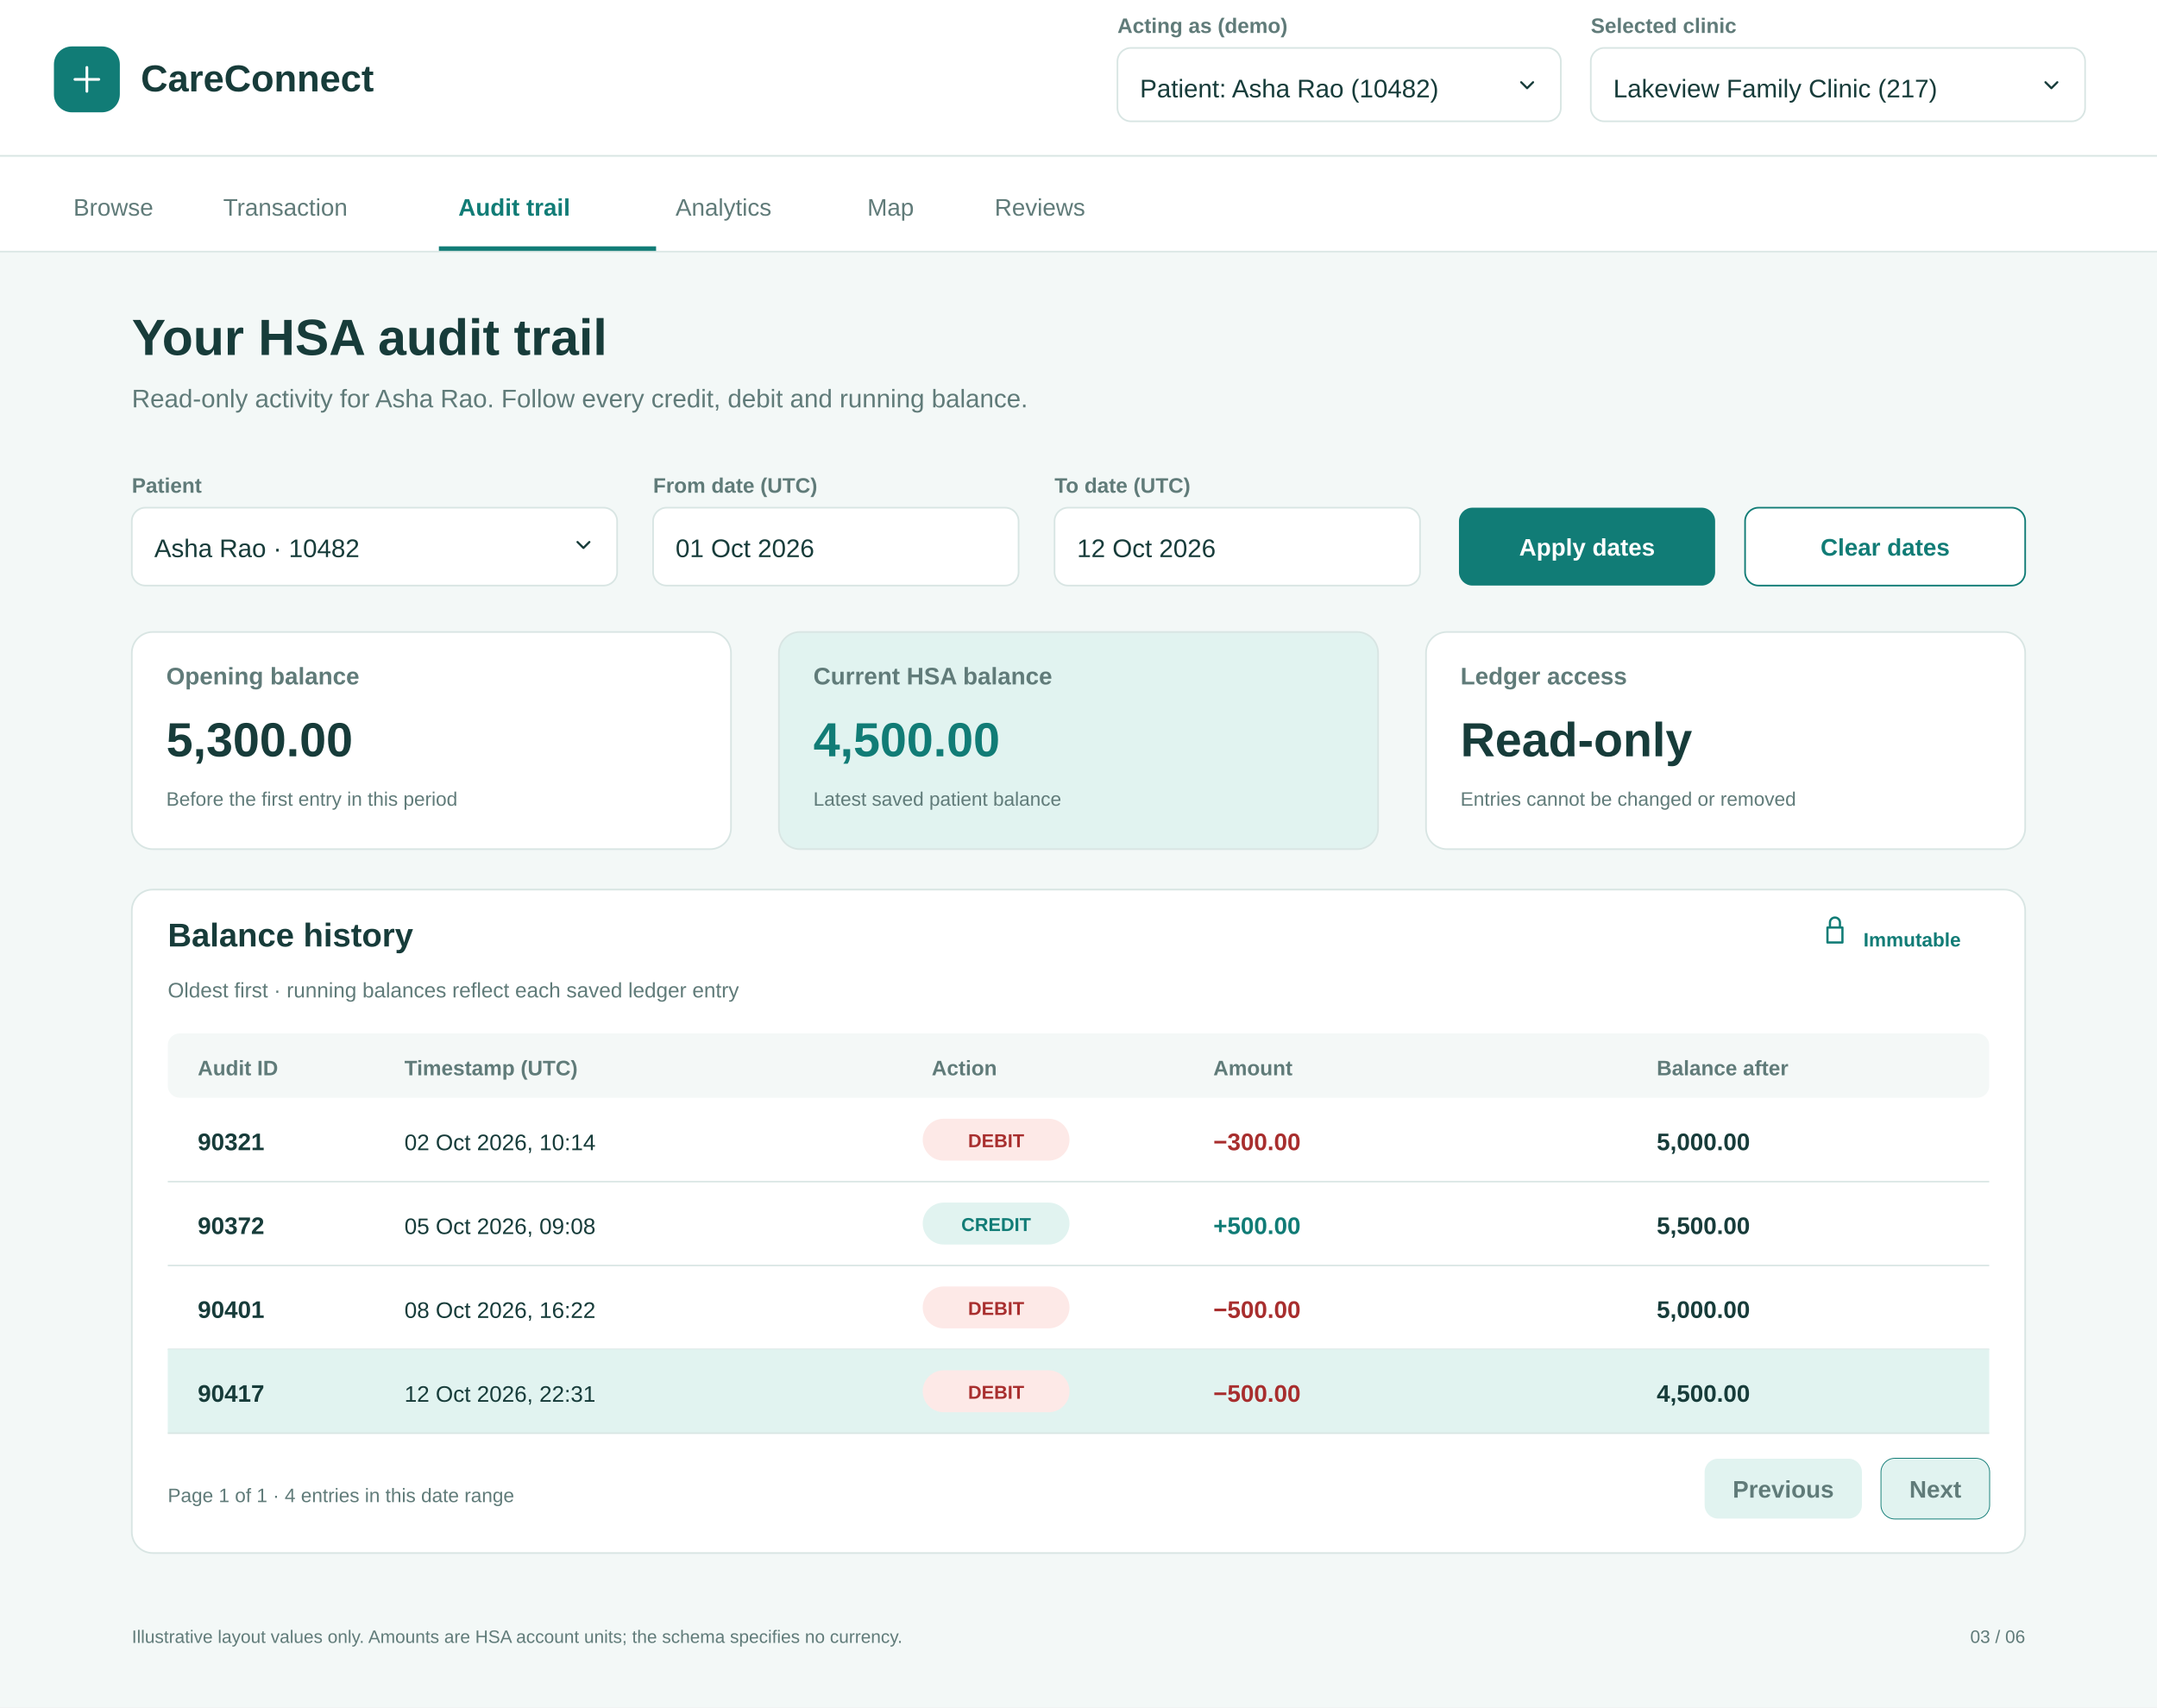
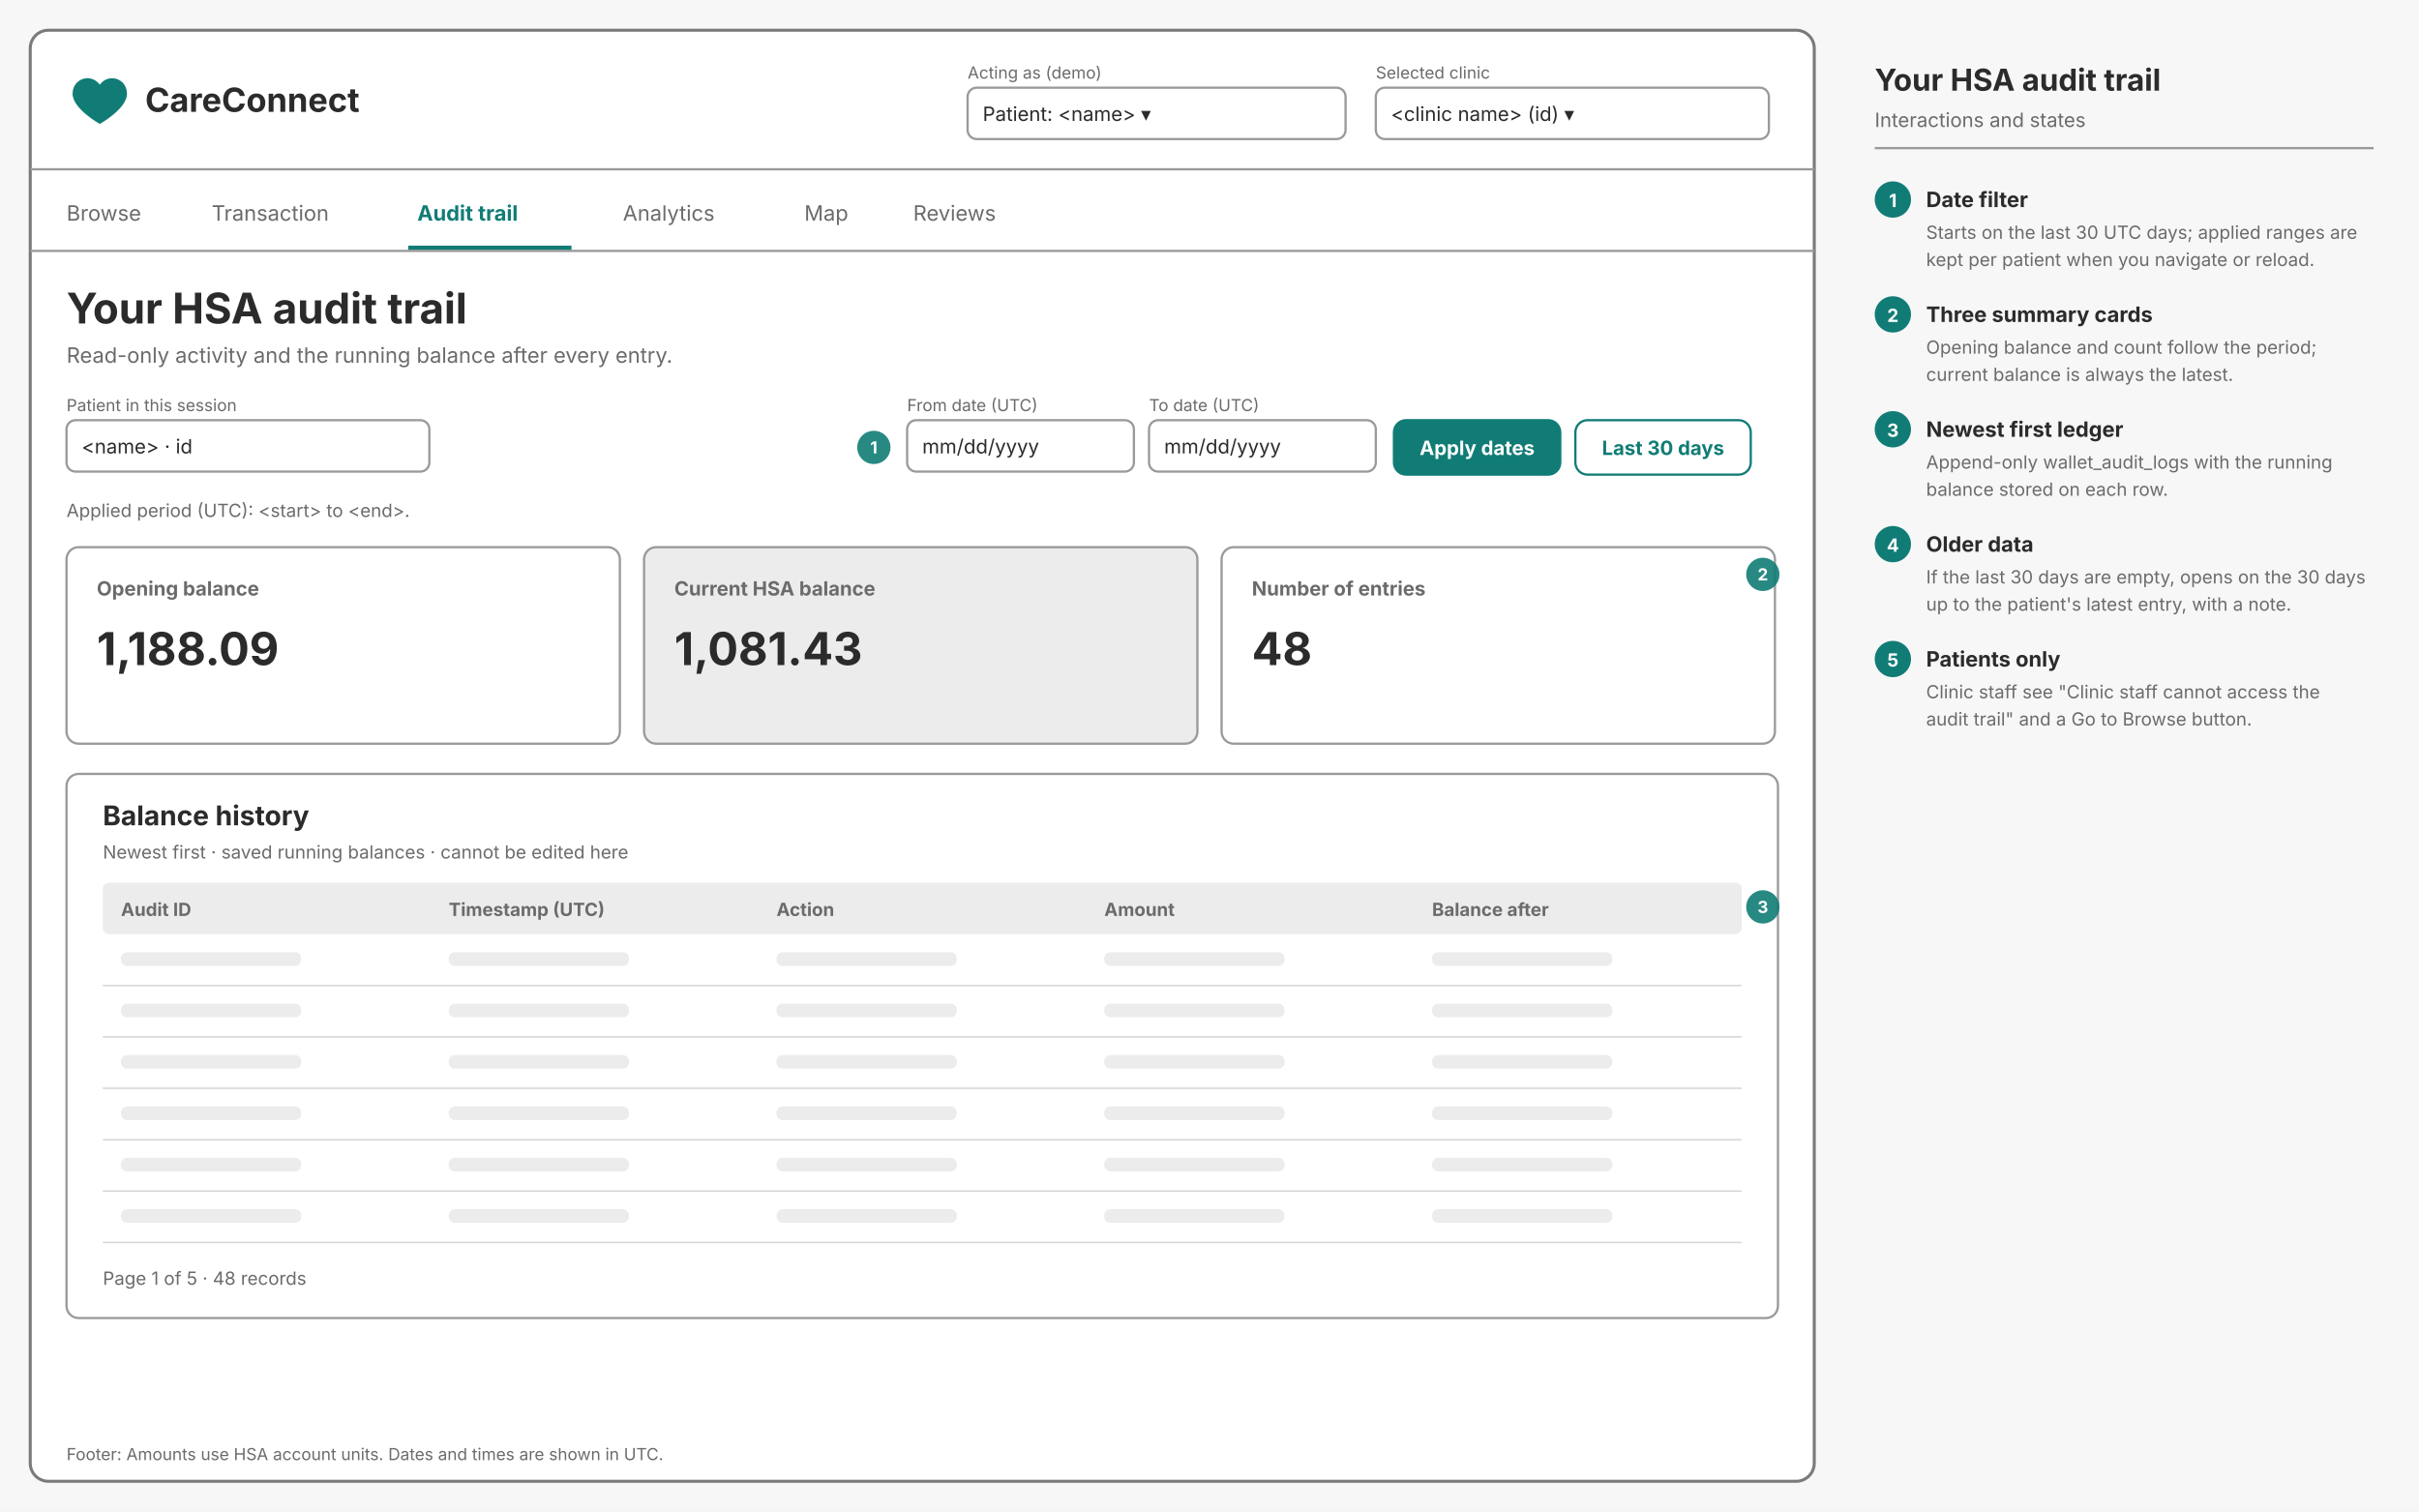
- <svg xmlns="http://www.w3.org/2000/svg" width="1440" height="1140" viewBox="0 0 1440 1140" role="img" aria-labelledby="title desc">
-   <rect x="0" y="0" width="1440" height="1140" rx="0" fill="#F3F8F7" stroke="none" stroke-width="1.1" />
-   <rect x="0" y="0" width="1440" height="104" rx="0" fill="#FFFFFF" stroke="none" stroke-width="1.1" />
-   <line x1="0" y1="104" x2="1440" y2="104" stroke="#D8E5E3" stroke-width="1" />
-   <rect x="36" y="31" width="44" height="44" rx="12" fill="#117C76" stroke="none" stroke-width="1.1" />
-   <g transform="translate(46,41) scale(1.0)" fill="none" stroke="#FFFFFF" stroke-width="1.8" stroke-linecap="round" stroke-linejoin="round">
-     <path d="M 12 4 V 20 M 4 12 H 20" />
-   </g>
-   <text x="94" y="61" font-family="Arial, DejaVu Sans, sans-serif" font-size="25" font-weight="700" fill="#173C3A" text-anchor="start">CareConnect</text>
-   <text x="746" y="22" font-family="Arial, DejaVu Sans, sans-serif" font-size="14" font-weight="600" fill="#607B79" text-anchor="start">Acting as (demo)</text>
-   <rect x="746" y="32" width="296" height="49" rx="9" fill="#FFFFFF" stroke="#D8E5E3" stroke-width="1.1" />
-   <text x="761" y="65" font-family="Arial, DejaVu Sans, sans-serif" font-size="17" font-weight="400" fill="#173C3A" text-anchor="start">Patient: Asha Rao (10482)</text>
-   <g transform="translate(1010,47) scale(0.7916667)" fill="none" stroke="#173C3A" stroke-width="1.8" stroke-linecap="round" stroke-linejoin="round">
-     <path d="M 7 10 L 12 15 L 17 10" />
-   </g>
-   <text x="1062" y="22" font-family="Arial, DejaVu Sans, sans-serif" font-size="14" font-weight="600" fill="#607B79" text-anchor="start">Selected clinic</text>
-   <rect x="1062" y="32" width="330" height="49" rx="9" fill="#FFFFFF" stroke="#D8E5E3" stroke-width="1.1" />
-   <text x="1077" y="65" font-family="Arial, DejaVu Sans, sans-serif" font-size="17" font-weight="400" fill="#173C3A" text-anchor="start">Lakeview Family Clinic (217)</text>
-   <g transform="translate(1360,47) scale(0.7916667)" fill="none" stroke="#173C3A" stroke-width="1.8" stroke-linecap="round" stroke-linejoin="round">
-     <path d="M 7 10 L 12 15 L 17 10" />
-   </g>
-   <rect x="0" y="105" width="1440" height="63" rx="0" fill="#FFFFFF" stroke="none" stroke-width="1.1" />
-   <line x1="0" y1="168" x2="1440" y2="168" stroke="#D8E5E3" stroke-width="1" />
-   <text x="49" y="144" font-family="Arial, DejaVu Sans, sans-serif" font-size="16" font-weight="400" fill="#607B79" text-anchor="start">Browse</text>
-   <text x="149" y="144" font-family="Arial, DejaVu Sans, sans-serif" font-size="16" font-weight="400" fill="#607B79" text-anchor="start">Transaction</text>
-   <text x="306" y="144" font-family="Arial, DejaVu Sans, sans-serif" font-size="16" font-weight="600" fill="#117C76" text-anchor="start">Audit trail</text>
-   <line x1="293" y1="166" x2="438" y2="166" stroke="#117C76" stroke-width="3" />
-   <text x="451" y="144" font-family="Arial, DejaVu Sans, sans-serif" font-size="16" font-weight="400" fill="#607B79" text-anchor="start">Analytics</text>
-   <text x="579" y="144" font-family="Arial, DejaVu Sans, sans-serif" font-size="16" font-weight="400" fill="#607B79" text-anchor="start">Map</text>
-   <text x="664" y="144" font-family="Arial, DejaVu Sans, sans-serif" font-size="16" font-weight="400" fill="#607B79" text-anchor="start">Reviews</text>
-   <text x="88" y="237" font-family="Arial, DejaVu Sans, sans-serif" font-size="34" font-weight="700" fill="#173C3A" text-anchor="start">Your HSA audit trail</text>
-   <text x="88" y="272" font-family="Arial, DejaVu Sans, sans-serif" font-size="17" font-weight="400" fill="#607B79" text-anchor="start">Read-only activity for Asha Rao. Follow every credit, debit and running balance.</text>
-   <text x="88" y="329" font-family="Arial, DejaVu Sans, sans-serif" font-size="14" font-weight="600" fill="#607B79" text-anchor="start">Patient</text>
-   <rect x="88" y="339" width="324" height="52" rx="9" fill="#FFFFFF" stroke="#D8E5E3" stroke-width="1.1" />
-   <text x="103" y="372" font-family="Arial, DejaVu Sans, sans-serif" font-size="17" font-weight="400" fill="#173C3A" text-anchor="start">Asha Rao · 10482</text>
-   <g transform="translate(380,354) scale(0.7916667)" fill="none" stroke="#173C3A" stroke-width="1.8" stroke-linecap="round" stroke-linejoin="round">
-     <path d="M 7 10 L 12 15 L 17 10" />
-   </g>
-   <text x="436" y="329" font-family="Arial, DejaVu Sans, sans-serif" font-size="14" font-weight="600" fill="#607B79" text-anchor="start">From date (UTC)</text>
-   <rect x="436" y="339" width="244" height="52" rx="9" fill="#FFFFFF" stroke="#D8E5E3" stroke-width="1.1" />
-   <text x="451" y="372" font-family="Arial, DejaVu Sans, sans-serif" font-size="17" font-weight="400" fill="#173C3A" text-anchor="start">01 Oct 2026</text>
-   <text x="704" y="329" font-family="Arial, DejaVu Sans, sans-serif" font-size="14" font-weight="600" fill="#607B79" text-anchor="start">To date (UTC)</text>
-   <rect x="704" y="339" width="244" height="52" rx="9" fill="#FFFFFF" stroke="#D8E5E3" stroke-width="1.1" />
-   <text x="719" y="372" font-family="Arial, DejaVu Sans, sans-serif" font-size="17" font-weight="400" fill="#173C3A" text-anchor="start">12 Oct 2026</text>
-   <rect x="974" y="339" width="171" height="52" rx="9" fill="#117C76" stroke="none" stroke-width="1.1" />
-   <text x="1059.5" y="371.0" font-family="Arial, DejaVu Sans, sans-serif" font-size="16" font-weight="600" fill="#FFFFFF" text-anchor="middle">Apply dates</text>
-   <rect x="1165" y="339" width="187" height="52" rx="9" fill="#FFFFFF" stroke="#117C76" stroke-width="1.1" />
-   <text x="1258.5" y="371.0" font-family="Arial, DejaVu Sans, sans-serif" font-size="16" font-weight="600" fill="#117C76" text-anchor="middle">Clear dates</text>
-   <rect x="88" y="422" width="400" height="145" rx="14" fill="#FFFFFF" stroke="#D8E5E3" stroke-width="1.1" />
-   <text x="111" y="457" font-family="Arial, DejaVu Sans, sans-serif" font-size="16" font-weight="600" fill="#607B79" text-anchor="start">Opening balance</text>
-   <text x="111" y="505" font-family="Arial, DejaVu Sans, sans-serif" font-size="32" font-weight="700" fill="#173C3A" text-anchor="start">5,300.00</text>
-   <text x="111" y="538" font-family="Arial, DejaVu Sans, sans-serif" font-size="13" font-weight="400" fill="#607B79" text-anchor="start">Before the first entry in this period</text>
-   <rect x="520" y="422" width="400" height="145" rx="14" fill="#E1F3F0" stroke="#D8E5E3" stroke-width="1.1" />
-   <text x="543" y="457" font-family="Arial, DejaVu Sans, sans-serif" font-size="16" font-weight="600" fill="#607B79" text-anchor="start">Current HSA balance</text>
-   <text x="543" y="505" font-family="Arial, DejaVu Sans, sans-serif" font-size="32" font-weight="700" fill="#117C76" text-anchor="start">4,500.00</text>
-   <text x="543" y="538" font-family="Arial, DejaVu Sans, sans-serif" font-size="13" font-weight="400" fill="#607B79" text-anchor="start">Latest saved patient balance</text>
-   <rect x="952" y="422" width="400" height="145" rx="14" fill="#FFFFFF" stroke="#D8E5E3" stroke-width="1.1" />
-   <text x="975" y="457" font-family="Arial, DejaVu Sans, sans-serif" font-size="16" font-weight="600" fill="#607B79" text-anchor="start">Ledger access</text>
-   <text x="975" y="505" font-family="Arial, DejaVu Sans, sans-serif" font-size="32" font-weight="700" fill="#173C3A" text-anchor="start">Read-only</text>
-   <text x="975" y="538" font-family="Arial, DejaVu Sans, sans-serif" font-size="13" font-weight="400" fill="#607B79" text-anchor="start">Entries cannot be changed or removed</text>
-   <rect x="88" y="594" width="1264" height="443" rx="14" fill="#FFFFFF" stroke="#D8E5E3" stroke-width="1.1" />
-   <text x="112" y="632" font-family="Arial, DejaVu Sans, sans-serif" font-size="22" font-weight="600" fill="#173C3A" text-anchor="start">Balance history</text>
-   <g transform="translate(1215,611) scale(0.8333333)" fill="none" stroke="#117C76" stroke-width="1.8" stroke-linecap="round" stroke-linejoin="round">
-     <path d="M 6 10 H 18 V 22 H 6 Z M 8 10 V 6 A 4 4 0 0 1 16 6 V 10" />
-   </g>
-   <text x="1244" y="632" font-family="Arial, DejaVu Sans, sans-serif" font-size="13" font-weight="600" fill="#117C76" text-anchor="start">Immutable</text>
-   <text x="112" y="666" font-family="Arial, DejaVu Sans, sans-serif" font-size="14" font-weight="400" fill="#607B79" text-anchor="start">Oldest first · running balances reflect each saved ledger entry</text>
-   <rect x="112" y="690" width="1216" height="43" rx="8" fill="#F4F8F7" stroke="none" stroke-width="1.1" />
-   <text x="132" y="718" font-family="Arial, DejaVu Sans, sans-serif" font-size="14" font-weight="600" fill="#607B79" text-anchor="start">Audit ID</text>
-   <text x="270" y="718" font-family="Arial, DejaVu Sans, sans-serif" font-size="14" font-weight="600" fill="#607B79" text-anchor="start">Timestamp (UTC)</text>
-   <text x="622" y="718" font-family="Arial, DejaVu Sans, sans-serif" font-size="14" font-weight="600" fill="#607B79" text-anchor="start">Action</text>
-   <text x="810" y="718" font-family="Arial, DejaVu Sans, sans-serif" font-size="14" font-weight="600" fill="#607B79" text-anchor="start">Amount</text>
-   <text x="1106" y="718" font-family="Arial, DejaVu Sans, sans-serif" font-size="14" font-weight="600" fill="#607B79" text-anchor="start">Balance after</text>
-   <text x="132" y="768" font-family="Arial, DejaVu Sans, sans-serif" font-size="16" font-weight="600" fill="#173C3A" text-anchor="start">90321</text>
-   <text x="270" y="768" font-family="Arial, DejaVu Sans, sans-serif" font-size="15" font-weight="400" fill="#173C3A" text-anchor="start">02 Oct 2026, 10:14</text>
-   <rect x="616" y="747" width="98" height="28" rx="14" fill="#FDE9E7" stroke="none" stroke-width="1.1" />
-   <text x="665.0" y="766" font-family="Arial, DejaVu Sans, sans-serif" font-size="12.5" font-weight="600" fill="#A82E2E" text-anchor="middle">DEBIT</text>
-   <text x="810" y="768" font-family="Arial, DejaVu Sans, sans-serif" font-size="16" font-weight="600" fill="#A82E2E" text-anchor="start">−300.00</text>
-   <text x="1106" y="768" font-family="Arial, DejaVu Sans, sans-serif" font-size="16" font-weight="600" fill="#173C3A" text-anchor="start">5,000.00</text>
-   <line x1="112" y1="789" x2="1328" y2="789" stroke="#D8E5E3" stroke-width="1" />
-   <text x="132" y="824" font-family="Arial, DejaVu Sans, sans-serif" font-size="16" font-weight="600" fill="#173C3A" text-anchor="start">90372</text>
-   <text x="270" y="824" font-family="Arial, DejaVu Sans, sans-serif" font-size="15" font-weight="400" fill="#173C3A" text-anchor="start">05 Oct 2026, 09:08</text>
-   <rect x="616" y="803" width="98" height="28" rx="14" fill="#E1F3F0" stroke="none" stroke-width="1.1" />
-   <text x="665.0" y="822" font-family="Arial, DejaVu Sans, sans-serif" font-size="12.5" font-weight="600" fill="#117C76" text-anchor="middle">CREDIT</text>
-   <text x="810" y="824" font-family="Arial, DejaVu Sans, sans-serif" font-size="16" font-weight="600" fill="#117C76" text-anchor="start">+500.00</text>
-   <text x="1106" y="824" font-family="Arial, DejaVu Sans, sans-serif" font-size="16" font-weight="600" fill="#173C3A" text-anchor="start">5,500.00</text>
-   <line x1="112" y1="845" x2="1328" y2="845" stroke="#D8E5E3" stroke-width="1" />
-   <text x="132" y="880" font-family="Arial, DejaVu Sans, sans-serif" font-size="16" font-weight="600" fill="#173C3A" text-anchor="start">90401</text>
-   <text x="270" y="880" font-family="Arial, DejaVu Sans, sans-serif" font-size="15" font-weight="400" fill="#173C3A" text-anchor="start">08 Oct 2026, 16:22</text>
-   <rect x="616" y="859" width="98" height="28" rx="14" fill="#FDE9E7" stroke="none" stroke-width="1.1" />
-   <text x="665.0" y="878" font-family="Arial, DejaVu Sans, sans-serif" font-size="12.5" font-weight="600" fill="#A82E2E" text-anchor="middle">DEBIT</text>
-   <text x="810" y="880" font-family="Arial, DejaVu Sans, sans-serif" font-size="16" font-weight="600" fill="#A82E2E" text-anchor="start">−500.00</text>
-   <text x="1106" y="880" font-family="Arial, DejaVu Sans, sans-serif" font-size="16" font-weight="600" fill="#173C3A" text-anchor="start">5,000.00</text>
-   <line x1="112" y1="901" x2="1328" y2="901" stroke="#D8E5E3" stroke-width="1" />
-   <rect x="112" y="901" width="1216" height="56" rx="0" fill="#E1F3F0" stroke="none" stroke-width="1.1" />
-   <text x="132" y="936" font-family="Arial, DejaVu Sans, sans-serif" font-size="16" font-weight="600" fill="#173C3A" text-anchor="start">90417</text>
-   <text x="270" y="936" font-family="Arial, DejaVu Sans, sans-serif" font-size="15" font-weight="400" fill="#173C3A" text-anchor="start">12 Oct 2026, 22:31</text>
-   <rect x="616" y="915" width="98" height="28" rx="14" fill="#FDE9E7" stroke="none" stroke-width="1.1" />
-   <text x="665.0" y="934" font-family="Arial, DejaVu Sans, sans-serif" font-size="12.5" font-weight="600" fill="#A82E2E" text-anchor="middle">DEBIT</text>
-   <text x="810" y="936" font-family="Arial, DejaVu Sans, sans-serif" font-size="16" font-weight="600" fill="#A82E2E" text-anchor="start">−500.00</text>
-   <text x="1106" y="936" font-family="Arial, DejaVu Sans, sans-serif" font-size="16" font-weight="600" fill="#173C3A" text-anchor="start">4,500.00</text>
-   <line x1="112" y1="957" x2="1328" y2="957" stroke="#D8E5E3" stroke-width="1" />
-   <text x="112" y="1003" font-family="Arial, DejaVu Sans, sans-serif" font-size="13" font-weight="400" fill="#607B79" text-anchor="start">Page 1 of 1 · 4 entries in this date range</text>
-   <rect x="1138" y="974" width="105" height="40" rx="9" fill="#E1F3F0" stroke="none" stroke-width="1.1" />
-   <text x="1190.5" y="1000.0" font-family="Arial, DejaVu Sans, sans-serif" font-size="16" font-weight="600" fill="#607B79" text-anchor="middle">Previous</text>
-   <rect x="1256" y="974" width="72" height="40" rx="9" fill="#FFFFFF" stroke="#117C76" stroke-width="1.1" />
-   <text x="1292.0" y="1000.0" font-family="Arial, DejaVu Sans, sans-serif" font-size="16" font-weight="600" fill="#117C76" text-anchor="middle">Next</text>
-   <rect x="1256" y="974" width="72" height="40" rx="9" fill="#E1F3F0" stroke="none" stroke-width="1.1" />
-   <text x="1292.0" y="1000.0" font-family="Arial, DejaVu Sans, sans-serif" font-size="16" font-weight="600" fill="#607B79" text-anchor="middle">Next</text>
-   <g id="state-loading" style="display:none">
-     <rect x="88" y="594" width="1264" height="443" rx="14" fill="#FFFFFF" stroke="#D8E5E3" stroke-width="1.1" />
-     <text x="116" y="640" font-family="Arial, DejaVu Sans, sans-serif" font-size="21" font-weight="600" fill="#173C3A" text-anchor="start">Loading ledger entries…</text>
-     <rect x="116" y="678" width="1208" height="42" rx="7" fill="#F4F8F7" stroke="none" stroke-width="1.1" />
-     <rect x="130" y="690" width="240" height="16" rx="4" fill="#D8E5E3" stroke="none" stroke-width="1.1" />
-     <rect x="116" y="742" width="1208" height="42" rx="7" fill="#F4F8F7" stroke="none" stroke-width="1.1" />
-     <rect x="130" y="754" width="240" height="16" rx="4" fill="#D8E5E3" stroke="none" stroke-width="1.1" />
-     <rect x="116" y="806" width="1208" height="42" rx="7" fill="#F4F8F7" stroke="none" stroke-width="1.1" />
-     <rect x="130" y="818" width="240" height="16" rx="4" fill="#D8E5E3" stroke="none" stroke-width="1.1" />
-     <text x="116" y="919" font-family="Arial, DejaVu Sans, sans-serif" font-size="14" font-weight="400" fill="#607B79" text-anchor="start">Please wait. Existing inputs remain available.</text>
-   </g>
-   <g id="state-empty" style="display:none">
-     <rect x="88" y="594" width="1264" height="443" rx="14" fill="#FFFFFF" stroke="#D8E5E3" stroke-width="1.1" />
-     <rect x="111" y="477" width="350" height="38" rx="0" fill="#FFFFFF" stroke="none" stroke-width="1.1" />
-     <text x="111" y="505" font-family="Arial, DejaVu Sans, sans-serif" font-size="32" font-weight="700" fill="#173C3A" text-anchor="start">4,500.00</text>
-     <circle cx="147" cy="680" r="23" fill="#E1F3F0" stroke="none" stroke-width="1" />
-     <g transform="translate(136,669) scale(0.9166667)" fill="none" stroke="#117C76" stroke-width="1.8" stroke-linecap="round" stroke-linejoin="round">
-       <circle cx="10" cy="10" r="7" />
-       <path d="M 16 16 L 22 22" />
-     </g>
-     <text x="190" y="678" font-family="Arial, DejaVu Sans, sans-serif" font-size="23" font-weight="600" fill="#173C3A" text-anchor="start">No audit entries in this period</text>
-     <text x="190" y="713" font-family="Arial, DejaVu Sans, sans-serif" font-size="15" font-weight="400" fill="#607B79" text-anchor="start">Choose another date range. Your ledger is read-only.</text>
-     <rect x="190" y="754" width="192" height="48" rx="9" fill="#FFFFFF" stroke="#117C76" stroke-width="1.1" />
-     <text x="286.0" y="784.0" font-family="Arial, DejaVu Sans, sans-serif" font-size="16" font-weight="600" fill="#117C76" text-anchor="middle">Clear filters</text>
-   </g>
-   <g id="state-error" style="display:none">
-     <rect x="88" y="594" width="1264" height="443" rx="14" fill="#FFFFFF" stroke="#D8E5E3" stroke-width="1.1" />
-     <rect x="112" y="620" width="1216" height="98" rx="10" fill="#FDE9E7" stroke="none" stroke-width="1.1" />
-     <g transform="translate(132,654) scale(1.041667)" fill="none" stroke="#A82E2E" stroke-width="1.8" stroke-linecap="round" stroke-linejoin="round">
-       <path d="M 12 3 L 22 21 H 2 Z M 12 9 V 14 M 12 18 H 12.1" />
-     </g>
-     <text x="171" y="659" font-family="Arial, DejaVu Sans, sans-serif" font-size="22" font-weight="600" fill="#A82E2E" text-anchor="start">We could not load this data</text>
-     <text x="171" y="692" font-family="Arial, DejaVu Sans, sans-serif" font-size="15" font-weight="400" fill="#A82E2E" text-anchor="start">Retry shortly. Your current selection has been kept.</text>
-     <rect x="116" y="757" width="188" height="48" rx="9" fill="#117C76" stroke="none" stroke-width="1.1" />
-     <text x="210.0" y="787.0" font-family="Arial, DejaVu Sans, sans-serif" font-size="16" font-weight="600" fill="#FFFFFF" text-anchor="middle">Retry</text>
-   </g>
-   <text x="88" y="1097" font-family="Arial, DejaVu Sans, sans-serif" font-size="12" font-weight="400" fill="#607B79" text-anchor="start">Illustrative layout values only. Amounts are HSA account units; the schema specifies no currency.</text>
-   <text x="1352" y="1097" font-family="Arial, DejaVu Sans, sans-serif" font-size="12" font-weight="400" fill="#607B79" text-anchor="end">03 / 06</text>
+ <svg xmlns="http://www.w3.org/2000/svg" width="1600" height="1000" viewBox="0 0 1600 1000" font-family="Inter, Arial, sans-serif" role="img" aria-label="CareConnect wireframe - Your HSA audit trail">
+   <rect width="1600" height="1000" fill="#f7f7f7" />
+   <rect x="20" y="20" width="1180" height="960" rx="12" fill="#ffffff" stroke="#7a7a7a" stroke-width="2" />
+   <path d="M48 62c0-10 12-14 18-6 6-8 18-4 18 6 0 10-18 20-18 20s-18-10-18-20z" fill="#117C76" />
+   <text x="96" y="74" font-size="22" font-weight="bold" fill="#2b2b2b" text-anchor="start">CareConnect</text>
+   <text x="640" y="52" font-size="11" font-weight="normal" fill="#6b6b6b" text-anchor="start">Acting as (demo)</text>
+   <rect x="640" y="58" width="250" height="34" rx="6" fill="#ffffff" stroke="#9a9a9a" stroke-width="1.5" />
+   <text x="650" y="80" font-size="13" font-weight="normal" fill="#2b2b2b" text-anchor="start">Patient: &lt;name&gt;  ▾</text>
+   <text x="910" y="52" font-size="11" font-weight="normal" fill="#6b6b6b" text-anchor="start">Selected clinic</text>
+   <rect x="910" y="58" width="260" height="34" rx="6" fill="#ffffff" stroke="#9a9a9a" stroke-width="1.5" />
+   <text x="920" y="80" font-size="13" font-weight="normal" fill="#2b2b2b" text-anchor="start">&lt;clinic name&gt; (id)  ▾</text>
+   <line x1="20" y1="112" x2="1200" y2="112" stroke="#9a9a9a" stroke-width="1.5" />
+   <text x="44" y="146" font-size="14" font-weight="normal" fill="#6b6b6b" text-anchor="start">Browse</text>
+   <text x="140" y="146" font-size="14" font-weight="normal" fill="#6b6b6b" text-anchor="start">Transaction</text>
+   <text x="276" y="146" font-size="14" font-weight="bold" fill="#117C76" text-anchor="start">Audit trail</text>
+   <line x1="270" y1="164" x2="378" y2="164" stroke="#117C76" stroke-width="3" />
+   <text x="412" y="146" font-size="14" font-weight="normal" fill="#6b6b6b" text-anchor="start">Analytics</text>
+   <text x="532" y="146" font-size="14" font-weight="normal" fill="#6b6b6b" text-anchor="start">Map</text>
+   <text x="604" y="146" font-size="14" font-weight="normal" fill="#6b6b6b" text-anchor="start">Reviews</text>
+   <line x1="20" y1="166" x2="1200" y2="166" stroke="#9a9a9a" stroke-width="1.5" />
+   <text x="44" y="214" font-size="28" font-weight="bold" fill="#2b2b2b" text-anchor="start">Your HSA audit trail</text>
+   <text x="44" y="240" font-size="14" font-weight="normal" fill="#6b6b6b" text-anchor="start">Read-only activity and the running balance after every entry.</text>
+   <text x="44" y="966" font-size="11" font-weight="normal" fill="#6b6b6b" text-anchor="start">Footer: Amounts use HSA account units. Dates and times are shown in UTC.</text>
+   <text x="1240" y="60" font-size="20" font-weight="bold" fill="#2b2b2b" text-anchor="start">Your HSA audit trail</text>
+   <text x="1240" y="84" font-size="13" font-weight="normal" fill="#6b6b6b" text-anchor="start">Interactions and states</text>
+   <line x1="1240" y1="98" x2="1570" y2="98" stroke="#9a9a9a" stroke-width="1.5" />
+   <text x="44" y="272" font-size="11" font-weight="normal" fill="#6b6b6b" text-anchor="start">Patient in this session</text>
+   <rect x="44" y="278" width="240" height="34" rx="6" fill="#ffffff" stroke="#9a9a9a" stroke-width="1.5" />
+   <text x="54" y="300" font-size="13" font-weight="normal" fill="#2b2b2b" text-anchor="start">&lt;name&gt; · id</text>
+   <text x="600" y="272" font-size="11" font-weight="normal" fill="#6b6b6b" text-anchor="start">From date (UTC)</text>
+   <rect x="600" y="278" width="150" height="34" rx="6" fill="#ffffff" stroke="#9a9a9a" stroke-width="1.5" />
+   <text x="610" y="300" font-size="13" font-weight="normal" fill="#2b2b2b" text-anchor="start">mm/dd/yyyy</text>
+   <text x="760" y="272" font-size="11" font-weight="normal" fill="#6b6b6b" text-anchor="start">To date (UTC)</text>
+   <rect x="760" y="278" width="150" height="34" rx="6" fill="#ffffff" stroke="#9a9a9a" stroke-width="1.5" />
+   <text x="770" y="300" font-size="13" font-weight="normal" fill="#2b2b2b" text-anchor="start">mm/dd/yyyy</text>
+   <rect x="922" y="278" width="110" height="36" rx="8" fill="#117C76" stroke="#117C76" stroke-width="1.5" />
+   <text x="977.0" y="301" font-size="13" font-weight="bold" fill="#ffffff" text-anchor="middle">Apply dates</text>
+   <rect x="1042" y="278" width="116" height="36" rx="8" fill="#ffffff" stroke="#117C76" stroke-width="1.5" />
+   <text x="1100.0" y="301" font-size="13" font-weight="bold" fill="#117C76" text-anchor="middle">Last 30 days</text>
+   <text x="44" y="342" font-size="12" font-weight="normal" fill="#6b6b6b" text-anchor="start">Applied period (UTC): &lt;start&gt; to &lt;end&gt;.</text>
+   <rect x="44" y="362" width="366" height="130" rx="8" fill="#ffffff" stroke="#9a9a9a" stroke-width="1.5" />
+   <text x="64" y="394" font-size="13" font-weight="bold" fill="#6b6b6b" text-anchor="start">Opening balance</text>
+   <text x="64" y="440" font-size="30" font-weight="bold" fill="#2b2b2b" text-anchor="start">1,188.09</text>
+   <rect x="426" y="362" width="366" height="130" rx="8" fill="#ececec" stroke="#9a9a9a" stroke-width="1.5" />
+   <text x="446" y="394" font-size="13" font-weight="bold" fill="#6b6b6b" text-anchor="start">Current HSA balance</text>
+   <text x="446" y="440" font-size="30" font-weight="bold" fill="#2b2b2b" text-anchor="start">1,081.43</text>
+   <rect x="808" y="362" width="366" height="130" rx="8" fill="#ffffff" stroke="#9a9a9a" stroke-width="1.5" />
+   <text x="828" y="394" font-size="13" font-weight="bold" fill="#6b6b6b" text-anchor="start">Number of entries</text>
+   <text x="828" y="440" font-size="30" font-weight="bold" fill="#2b2b2b" text-anchor="start">48</text>
+   <rect x="44" y="512" width="1132" height="360" rx="8" fill="#ffffff" stroke="#9a9a9a" stroke-width="1.5" />
+   <text x="68" y="546" font-size="18" font-weight="bold" fill="#2b2b2b" text-anchor="start">Balance history</text>
+   <text x="68" y="568" font-size="12" font-weight="normal" fill="#6b6b6b" text-anchor="start">Newest first · saved running balances · cannot be edited here</text>
+   <rect x="68" y="584" width="1084" height="34" rx="4" fill="#ececec" stroke="none" stroke-width="1.5" />
+   <text x="80.0" y="606" font-size="12" font-weight="bold" fill="#6b6b6b" text-anchor="start">Audit ID</text>
+   <text x="296.8" y="606" font-size="12" font-weight="bold" fill="#6b6b6b" text-anchor="start">Timestamp (UTC)</text>
+   <text x="513.6" y="606" font-size="12" font-weight="bold" fill="#6b6b6b" text-anchor="start">Action</text>
+   <text x="730.4" y="606" font-size="12" font-weight="bold" fill="#6b6b6b" text-anchor="start">Amount</text>
+   <text x="947.2" y="606" font-size="12" font-weight="bold" fill="#6b6b6b" text-anchor="start">Balance after</text>
+   <line x1="68" y1="652" x2="1152" y2="652" stroke="#d6d6d6" stroke-width="1" />
+   <rect x="80.0" y="630" width="119.24" height="9" rx="4" fill="#ececec" stroke="none" stroke-width="1.5" />
+   <rect x="296.8" y="630" width="119.24" height="9" rx="4" fill="#ececec" stroke="none" stroke-width="1.5" />
+   <rect x="513.6" y="630" width="119.24" height="9" rx="4" fill="#ececec" stroke="none" stroke-width="1.5" />
+   <rect x="730.4" y="630" width="119.24" height="9" rx="4" fill="#ececec" stroke="none" stroke-width="1.5" />
+   <rect x="947.2" y="630" width="119.24" height="9" rx="4" fill="#ececec" stroke="none" stroke-width="1.5" />
+   <line x1="68" y1="686" x2="1152" y2="686" stroke="#d6d6d6" stroke-width="1" />
+   <rect x="80.0" y="664" width="119.24" height="9" rx="4" fill="#ececec" stroke="none" stroke-width="1.5" />
+   <rect x="296.8" y="664" width="119.24" height="9" rx="4" fill="#ececec" stroke="none" stroke-width="1.5" />
+   <rect x="513.6" y="664" width="119.24" height="9" rx="4" fill="#ececec" stroke="none" stroke-width="1.5" />
+   <rect x="730.4" y="664" width="119.24" height="9" rx="4" fill="#ececec" stroke="none" stroke-width="1.5" />
+   <rect x="947.2" y="664" width="119.24" height="9" rx="4" fill="#ececec" stroke="none" stroke-width="1.5" />
+   <line x1="68" y1="720" x2="1152" y2="720" stroke="#d6d6d6" stroke-width="1" />
+   <rect x="80.0" y="698" width="119.24" height="9" rx="4" fill="#ececec" stroke="none" stroke-width="1.5" />
+   <rect x="296.8" y="698" width="119.24" height="9" rx="4" fill="#ececec" stroke="none" stroke-width="1.5" />
+   <rect x="513.6" y="698" width="119.24" height="9" rx="4" fill="#ececec" stroke="none" stroke-width="1.5" />
+   <rect x="730.4" y="698" width="119.24" height="9" rx="4" fill="#ececec" stroke="none" stroke-width="1.5" />
+   <rect x="947.2" y="698" width="119.24" height="9" rx="4" fill="#ececec" stroke="none" stroke-width="1.5" />
+   <line x1="68" y1="754" x2="1152" y2="754" stroke="#d6d6d6" stroke-width="1" />
+   <rect x="80.0" y="732" width="119.24" height="9" rx="4" fill="#ececec" stroke="none" stroke-width="1.5" />
+   <rect x="296.8" y="732" width="119.24" height="9" rx="4" fill="#ececec" stroke="none" stroke-width="1.5" />
+   <rect x="513.6" y="732" width="119.24" height="9" rx="4" fill="#ececec" stroke="none" stroke-width="1.5" />
+   <rect x="730.4" y="732" width="119.24" height="9" rx="4" fill="#ececec" stroke="none" stroke-width="1.5" />
+   <rect x="947.2" y="732" width="119.24" height="9" rx="4" fill="#ececec" stroke="none" stroke-width="1.5" />
+   <line x1="68" y1="788" x2="1152" y2="788" stroke="#d6d6d6" stroke-width="1" />
+   <rect x="80.0" y="766" width="119.24" height="9" rx="4" fill="#ececec" stroke="none" stroke-width="1.5" />
+   <rect x="296.8" y="766" width="119.24" height="9" rx="4" fill="#ececec" stroke="none" stroke-width="1.5" />
+   <rect x="513.6" y="766" width="119.24" height="9" rx="4" fill="#ececec" stroke="none" stroke-width="1.5" />
+   <rect x="730.4" y="766" width="119.24" height="9" rx="4" fill="#ececec" stroke="none" stroke-width="1.5" />
+   <rect x="947.2" y="766" width="119.24" height="9" rx="4" fill="#ececec" stroke="none" stroke-width="1.5" />
+   <line x1="68" y1="822" x2="1152" y2="822" stroke="#d6d6d6" stroke-width="1" />
+   <rect x="80.0" y="800" width="119.24" height="9" rx="4" fill="#ececec" stroke="none" stroke-width="1.5" />
+   <rect x="296.8" y="800" width="119.24" height="9" rx="4" fill="#ececec" stroke="none" stroke-width="1.5" />
+   <rect x="513.6" y="800" width="119.24" height="9" rx="4" fill="#ececec" stroke="none" stroke-width="1.5" />
+   <rect x="730.4" y="800" width="119.24" height="9" rx="4" fill="#ececec" stroke="none" stroke-width="1.5" />
+   <rect x="947.2" y="800" width="119.24" height="9" rx="4" fill="#ececec" stroke="none" stroke-width="1.5" />
+   <text x="68" y="850" font-size="12" font-weight="normal" fill="#6b6b6b" text-anchor="start">Page 1 of 5 · 48 records</text>
+   <circle cx="578" cy="296" r="11" fill="#117C76" opacity="0.9" />
+   <text x="578" y="300" font-size="11" font-weight="bold" fill="#ffffff" text-anchor="middle">1</text>
+   <circle cx="1166" cy="380" r="11" fill="#117C76" opacity="0.9" />
+   <text x="1166" y="384" font-size="11" font-weight="bold" fill="#ffffff" text-anchor="middle">2</text>
+   <circle cx="1166" cy="600" r="11" fill="#117C76" opacity="0.9" />
+   <text x="1166" y="604" font-size="11" font-weight="bold" fill="#ffffff" text-anchor="middle">3</text>
+   <circle cx="1252" cy="132" r="12" fill="#117C76" />
+   <text x="1252" y="137" font-size="12" font-weight="bold" fill="#ffffff" text-anchor="middle">1</text>
+   <text x="1274" y="137" font-size="14" font-weight="bold" fill="#2b2b2b" text-anchor="start">Date filter</text>
+   <text x="1274" y="158" font-size="12" font-weight="normal" fill="#6b6b6b" text-anchor="start">Starts on the last 30 UTC days; applied ranges are</text>
+   <text x="1274" y="176" font-size="12" font-weight="normal" fill="#6b6b6b" text-anchor="start">kept per patient when you navigate or reload.</text>
+   <circle cx="1252" cy="208" r="12" fill="#117C76" />
+   <text x="1252" y="213" font-size="12" font-weight="bold" fill="#ffffff" text-anchor="middle">2</text>
+   <text x="1274" y="213" font-size="14" font-weight="bold" fill="#2b2b2b" text-anchor="start">Three summary cards</text>
+   <text x="1274" y="234" font-size="12" font-weight="normal" fill="#6b6b6b" text-anchor="start">Opening balance and count follow the period;</text>
+   <text x="1274" y="252" font-size="12" font-weight="normal" fill="#6b6b6b" text-anchor="start">current balance is always the latest.</text>
+   <circle cx="1252" cy="284" r="12" fill="#117C76" />
+   <text x="1252" y="289" font-size="12" font-weight="bold" fill="#ffffff" text-anchor="middle">3</text>
+   <text x="1274" y="289" font-size="14" font-weight="bold" fill="#2b2b2b" text-anchor="start">Newest first ledger</text>
+   <text x="1274" y="310" font-size="12" font-weight="normal" fill="#6b6b6b" text-anchor="start">Append-only wallet_audit_logs with the running</text>
+   <text x="1274" y="328" font-size="12" font-weight="normal" fill="#6b6b6b" text-anchor="start">balance stored on each row.</text>
+   <circle cx="1252" cy="360" r="12" fill="#117C76" />
+   <text x="1252" y="365" font-size="12" font-weight="bold" fill="#ffffff" text-anchor="middle">4</text>
+   <text x="1274" y="365" font-size="14" font-weight="bold" fill="#2b2b2b" text-anchor="start">Older data</text>
+   <text x="1274" y="386" font-size="12" font-weight="normal" fill="#6b6b6b" text-anchor="start">If the last 30 days are empty, opens on the 30 days</text>
+   <text x="1274" y="404" font-size="12" font-weight="normal" fill="#6b6b6b" text-anchor="start">up to the patient's latest entry, with a note.</text>
+   <circle cx="1252" cy="436" r="12" fill="#117C76" />
+   <text x="1252" y="441" font-size="12" font-weight="bold" fill="#ffffff" text-anchor="middle">5</text>
+   <text x="1274" y="441" font-size="14" font-weight="bold" fill="#2b2b2b" text-anchor="start">Patients only</text>
+   <text x="1274" y="462" font-size="12" font-weight="normal" fill="#6b6b6b" text-anchor="start">Clinic staff see "Clinic staff cannot access the</text>
+   <text x="1274" y="480" font-size="12" font-weight="normal" fill="#6b6b6b" text-anchor="start">audit trail" and a Go to Browse button.</text>
</svg>
